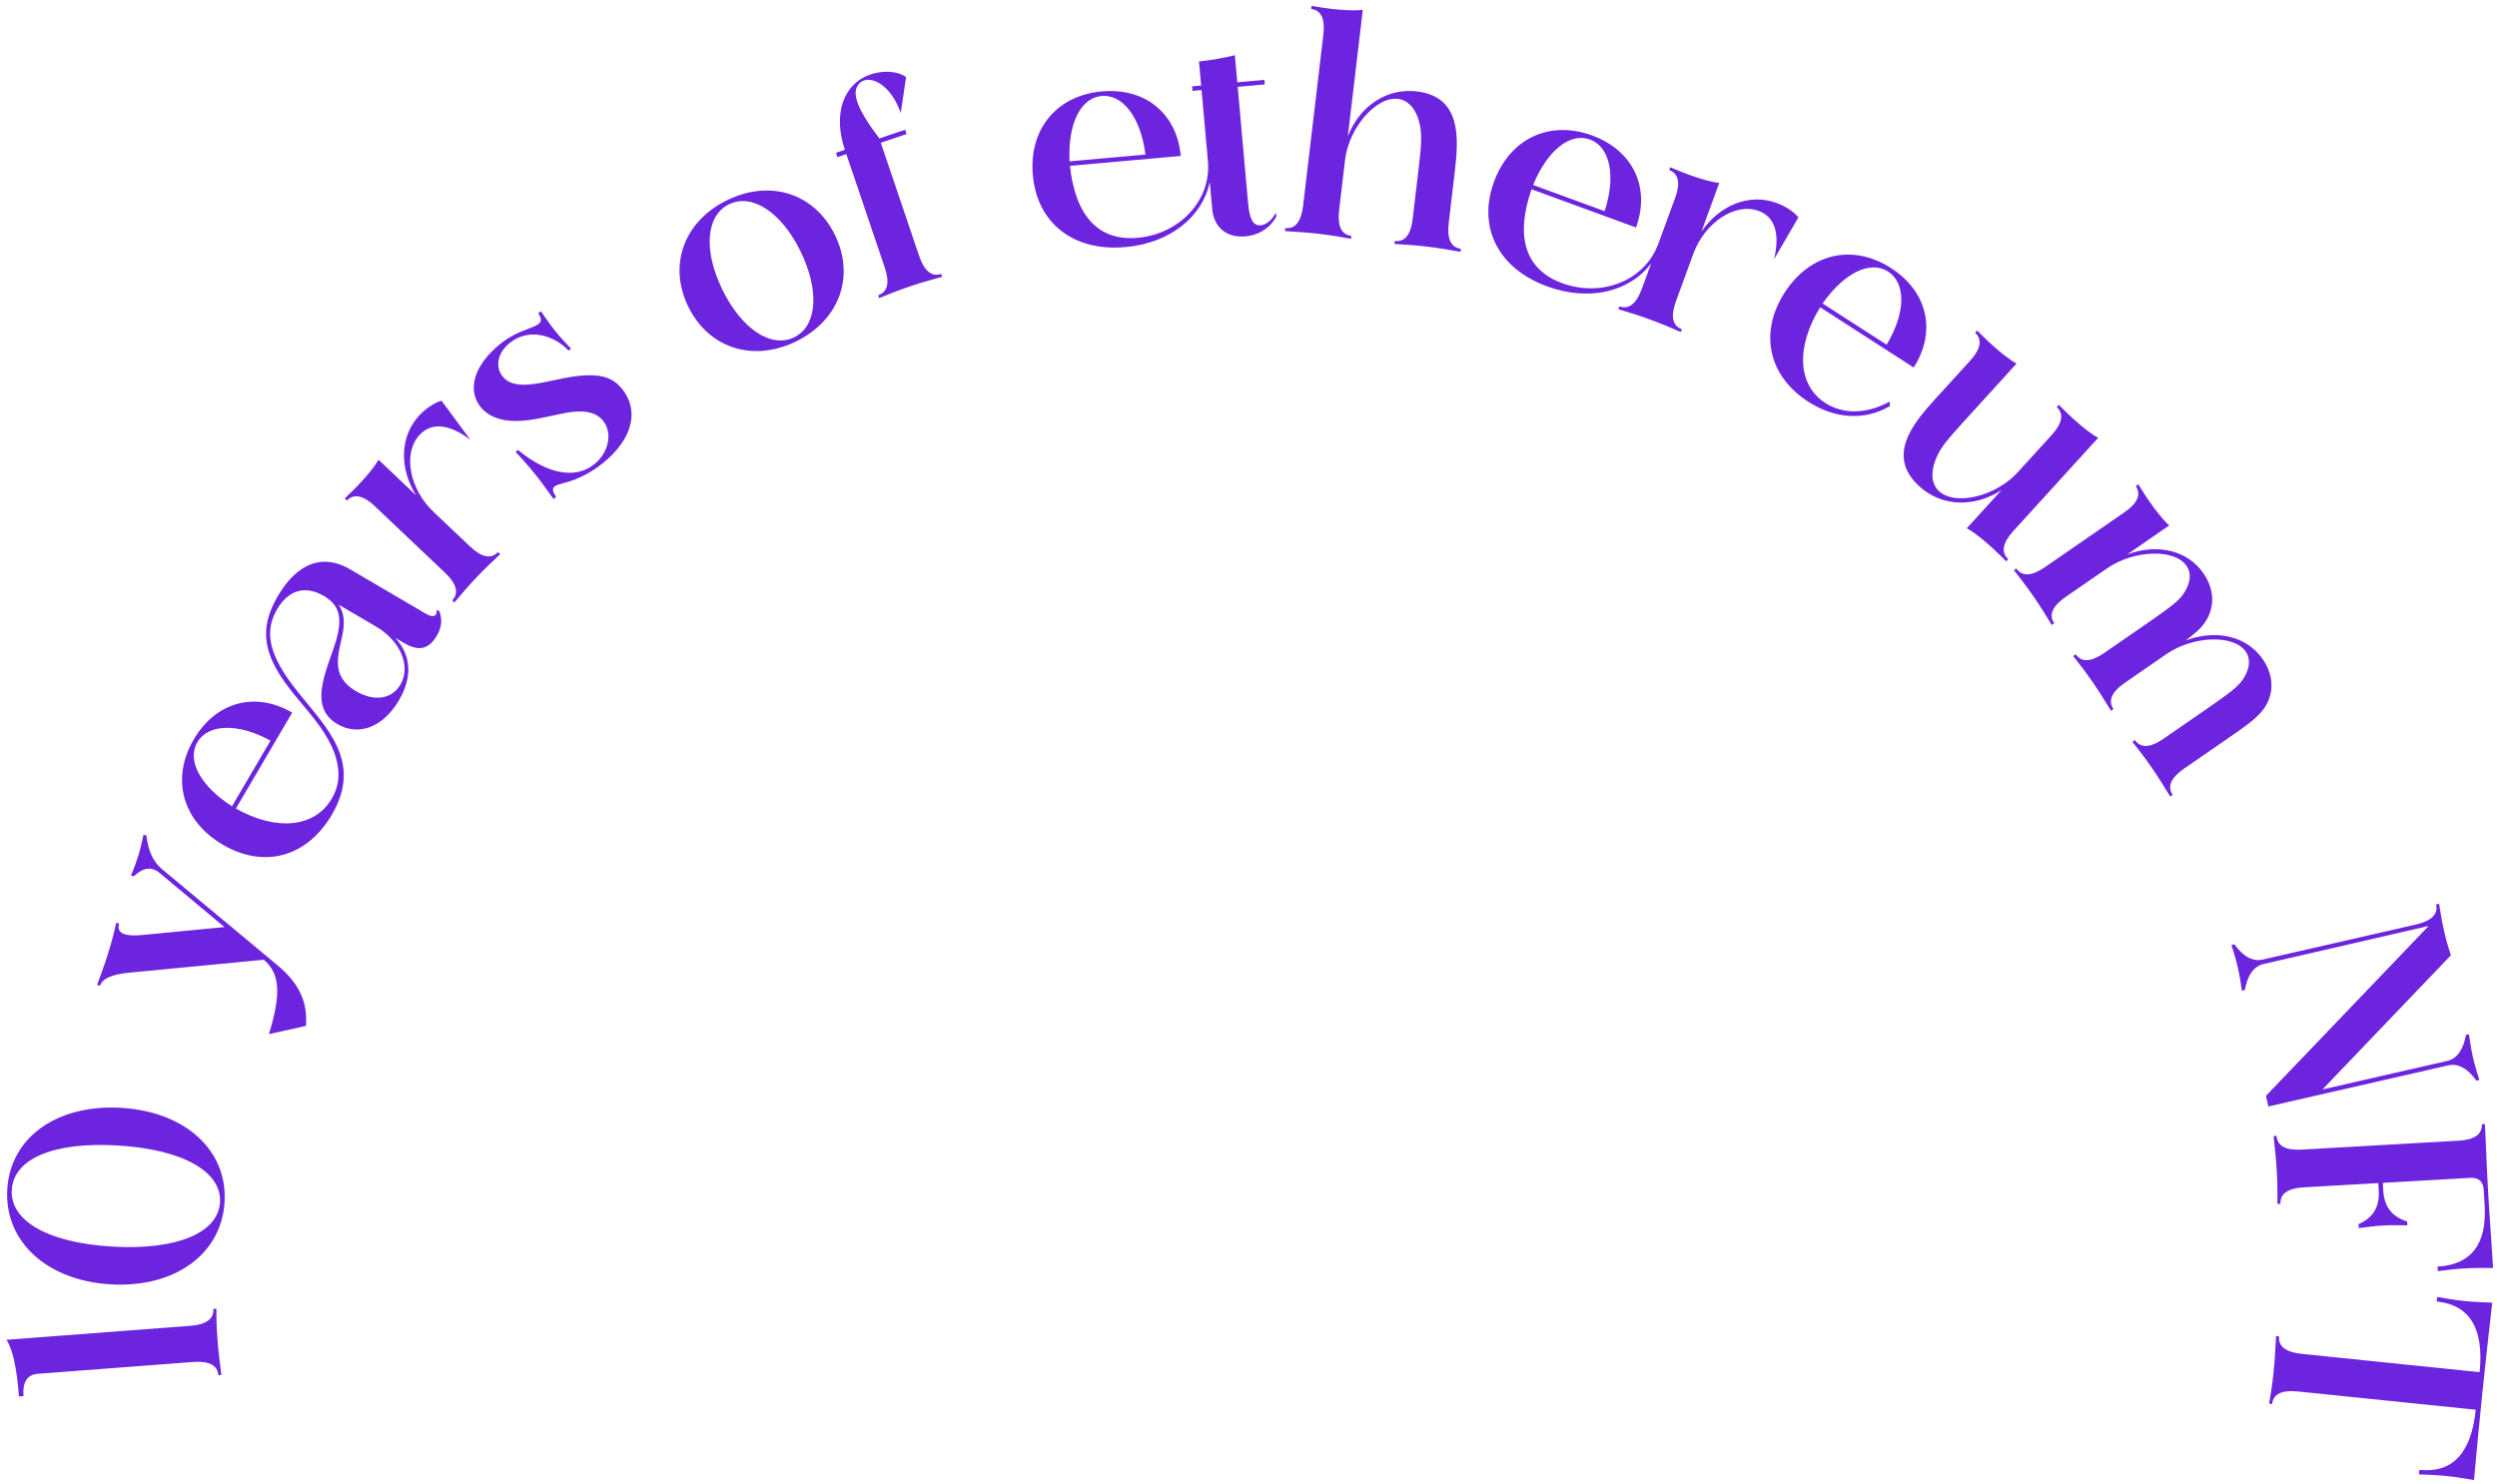
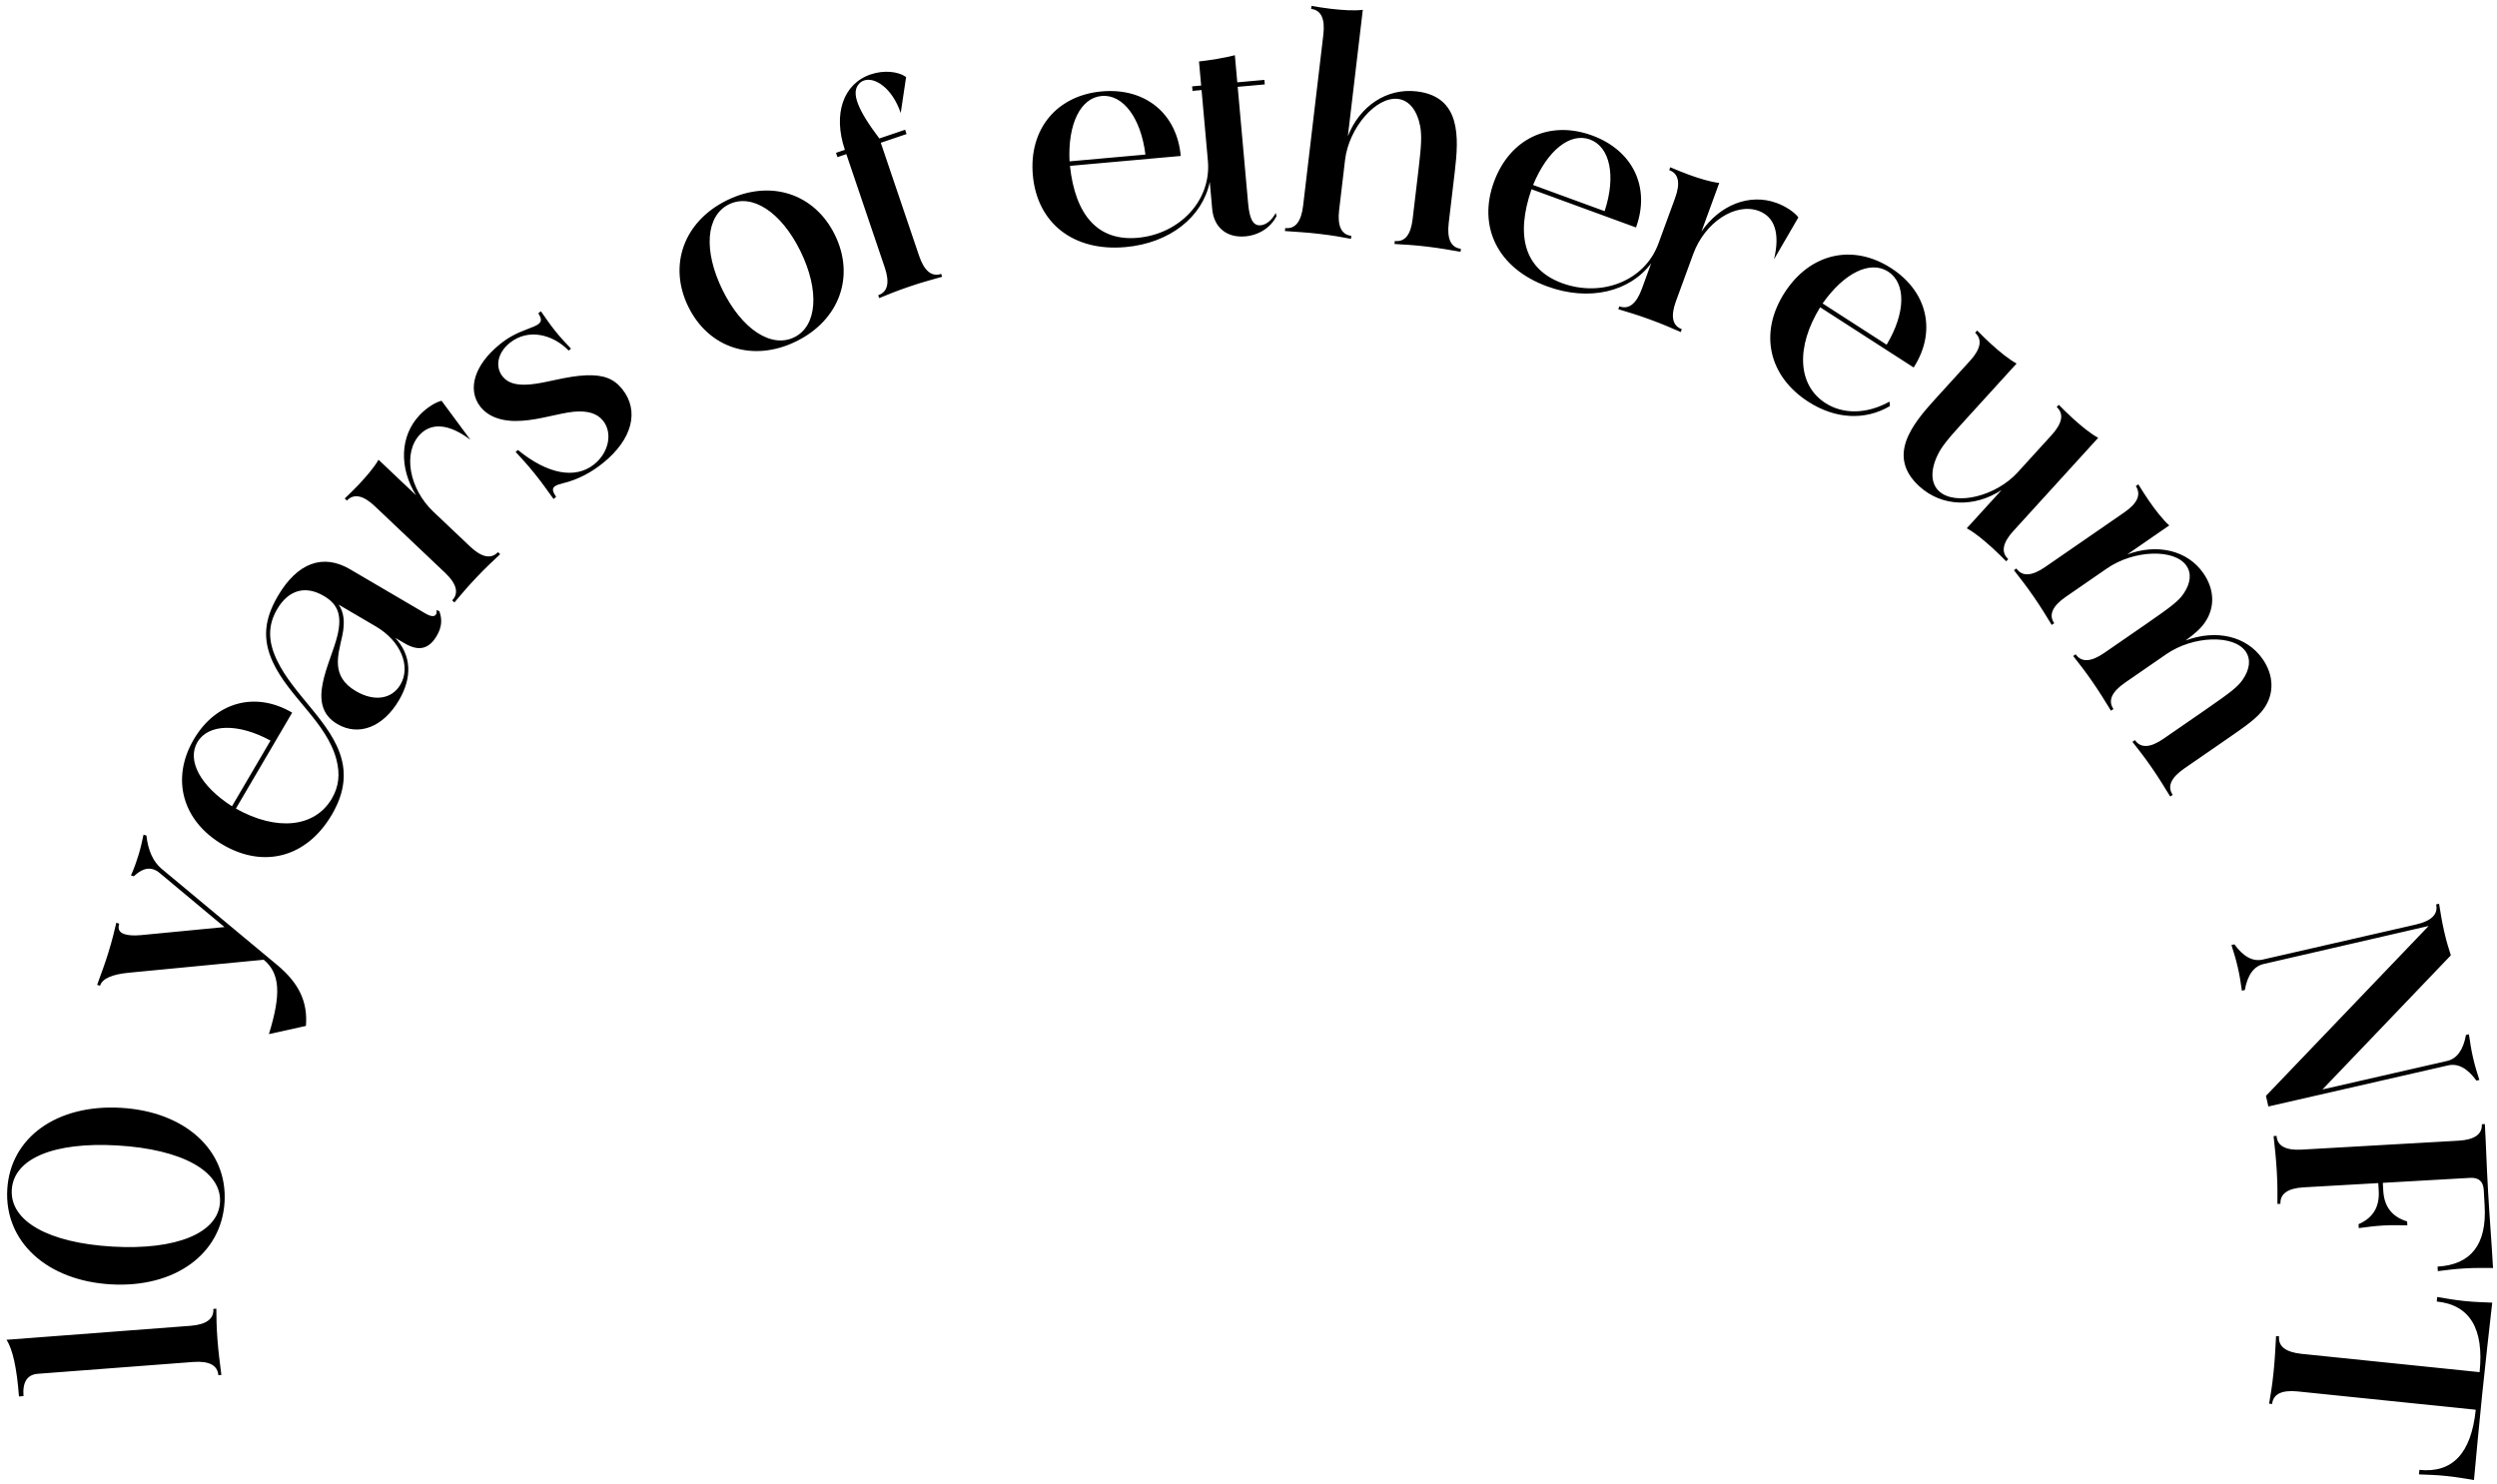
- <svg xmlns="http://www.w3.org/2000/svg" width="313" height="186" viewBox="0 0 313 186" fill="none">
-   <path d="M0.812 167.968L23.86 166.216C25.863 166.064 26.834 165.344 26.74 164.097L27.117 164.069C27.131 165.246 27.13 166.234 27.262 167.972C27.392 169.672 27.545 170.687 27.749 172.381L27.372 172.41C27.277 171.163 26.208 170.598 24.205 170.75L4.746 172.23C3.424 172.33 2.81 173.251 2.945 175.027L2.378 175.07C2.105 171.48 1.584 169.126 0.812 167.968ZM13.882 161.017C5.862 160.549 0.53 155.645 0.912 149.101C1.291 142.594 7.152 138.419 15.172 138.887C23.192 139.354 28.528 144.182 28.149 150.689C27.767 157.233 21.902 161.484 13.882 161.017ZM14.082 156.284C22.102 156.751 27.352 154.59 27.577 150.731C27.804 146.835 22.802 144.076 14.707 143.604C6.763 143.141 1.706 145.238 1.477 149.172C1.248 153.106 6.1 155.818 14.082 156.284ZM14.942 115.797C14.73 116.485 14.955 116.911 15.643 117.124C16.113 117.269 16.774 117.315 17.671 117.235L28.136 116.224L20.064 109.487C19.783 109.241 19.48 109.068 19.19 108.979C18.43 108.744 17.621 109.05 16.776 109.859L16.414 109.748C16.414 109.748 16.828 108.923 17.353 107.222C17.677 106.172 17.773 105.606 17.991 104.643L18.353 104.754C18.563 106.644 19.205 108.032 20.243 108.908L34.786 121.015C37.498 123.28 38.593 125.641 38.347 128.619L33.707 129.645C35.262 124.612 35.108 122.027 33.057 120.322L16.217 121.942C14.052 122.145 12.817 122.676 12.538 123.581L12.176 123.469C12.74 121.899 13.103 120.98 13.595 119.387C14.088 117.794 14.306 116.83 14.58 115.685L14.942 115.797ZM27.924 105.897C22.858 102.926 21.395 97.631 24.29 92.695C27.05 87.989 32.015 86.639 36.623 89.342L29.569 101.371C34.693 104.244 39.465 103.748 41.593 100.12C42.474 98.616 42.647 97.048 42.174 95.233C40.958 90.566 36.227 87.396 34.194 82.997C32.905 80.177 33.089 77.692 34.833 74.718C37.268 70.567 40.473 69.371 43.872 71.365L53.351 76.924C54.103 77.365 54.499 77.29 54.652 77.028C54.729 76.897 54.759 76.696 54.705 76.488L55.07 76.615C55.471 77.728 55.357 78.672 54.744 79.718C53.766 81.385 52.489 81.69 50.724 80.655L49.547 79.965C51.558 82.154 51.715 84.882 50.009 87.791C48.034 91.158 44.966 92.346 42.285 90.774C38.232 88.397 41.449 83.211 42.298 79.667C42.89 77.159 42.389 75.766 40.591 74.712C38.27 73.351 36.158 73.957 34.739 76.376C33.57 78.37 33.57 80.391 34.719 82.778C36.803 87.163 41.634 90.611 42.823 95.175C43.418 97.456 43.012 99.722 41.593 102.141C38.468 107.469 33.089 108.926 27.924 105.897ZM47.128 78.546L42.454 75.805C43.12 76.766 43.256 78.032 42.909 79.674C42.388 82.135 41.413 84.771 44.616 86.65C46.904 87.991 49.117 87.664 50.191 85.833C51.552 83.513 50.201 80.348 47.128 78.546ZM33.909 92.846C29.845 90.638 26.102 90.728 24.741 93.048C23.399 95.336 25.121 98.543 29.079 101.083L33.909 92.846ZM55.348 50.242L58.963 55.132C56.31 53.138 54.106 52.929 52.62 54.496C50.482 56.751 51.273 61.26 54.325 64.154L58.917 68.508C60.375 69.89 61.56 70.126 62.421 69.219L62.696 69.48C61.676 70.445 60.943 71.108 59.744 72.373C58.519 73.665 57.896 74.432 56.96 75.529L56.685 75.269C57.545 74.361 57.246 73.19 55.789 71.808L46.989 63.465C45.532 62.083 44.346 61.847 43.486 62.754L43.211 62.493C43.812 61.915 44.387 61.363 44.908 60.813C45.925 59.741 46.887 58.616 47.45 57.636L52.153 62.094C50.024 58.667 50.105 54.671 52.608 52.031C53.443 51.151 54.523 50.452 55.348 50.242ZM71.284 43.95C69.319 41.933 66.227 41.114 63.896 42.992C62.39 44.204 62.011 45.968 63.01 47.208C63.675 48.035 64.747 48.339 66.433 48.197C68.611 48.001 70.939 47.147 73.537 47.05C75.673 46.984 76.941 47.471 77.987 48.77C80.197 51.515 79.244 55.104 75.584 58.051C74.138 59.216 72.478 60.114 70.651 60.564C70.125 60.696 69.734 60.816 69.528 60.982C69.174 61.267 69.27 61.628 69.71 62.295L69.385 62.557C68.493 61.329 67.958 60.543 67.031 59.392C66.033 58.153 65.427 57.521 64.632 56.654L64.927 56.416C68.641 59.458 72.129 60.104 74.49 58.203C76.35 56.705 76.803 54.248 75.591 52.743C74.854 51.828 73.681 51.459 71.912 51.618C70.031 51.819 67.655 52.614 65.43 52.751C63.04 52.925 61.221 52.297 60.181 50.946C58.529 48.773 59.507 45.698 62.665 43.155C63.698 42.324 64.643 41.806 66.103 41.263C66.777 41.012 67.256 40.821 67.522 40.607C67.935 40.274 67.868 39.89 67.476 39.282L67.801 39.02C68.478 39.983 68.895 40.62 69.631 41.535C70.416 42.509 70.879 42.963 71.579 43.713L71.284 43.95ZM86.285 38.463C83.728 33.259 85.714 27.765 91.122 25.108C96.529 22.45 102.092 24.234 104.649 29.437C107.207 34.64 105.22 40.134 99.813 42.792C94.406 45.45 88.842 43.666 86.285 38.463ZM90.57 36.357C92.977 41.254 96.671 43.703 99.562 42.282C102.453 40.861 102.754 36.406 100.331 31.475C97.924 26.578 94.263 24.197 91.372 25.618C88.482 27.038 88.147 31.425 90.57 36.357ZM104.977 19.699L104.794 19.161L105.907 18.784C104.387 14.297 105.698 10.492 109.144 9.325C110.759 8.778 112.569 8.925 113.579 9.663L112.906 14.172C111.836 11.013 109.649 9.634 108.321 10.084C108.034 10.181 107.807 10.338 107.64 10.555C106.687 11.638 107.476 13.731 110.226 17.36L113.456 16.266L113.638 16.804L110.408 17.899L115.211 32.075C115.856 33.977 116.794 34.739 117.978 34.338L118.1 34.697C116.64 35.112 115.611 35.38 114.032 35.915C112.345 36.487 111.436 36.875 110.204 37.372L110.083 37.013C111.267 36.612 111.549 35.436 110.904 33.534L106.089 19.322L104.977 19.699ZM158.542 10.582L155.145 10.886L156.452 25.492C156.631 27.493 157.086 28.327 158.03 28.243C158.709 28.182 159.42 27.624 159.909 26.705L160.018 27.076C159.309 28.509 157.836 29.477 156.1 29.633C153.76 29.842 152.156 28.502 151.95 26.2L151.646 22.803C150.744 27.183 146.664 30.477 141.078 30.977C134.511 31.564 130.001 27.935 129.468 21.972C128.951 16.197 132.453 11.965 138.114 11.459C143.549 10.973 147.531 14.23 148.007 19.552L134.118 20.795C134.782 26.937 137.59 30.262 142.61 29.813C147.781 29.35 151.862 25.218 151.41 20.161L150.616 11.291L149.484 11.393L149.433 10.826L150.565 10.725L150.295 7.706C151.802 7.533 153.377 7.278 154.791 6.923L155.095 10.32L158.491 10.016L158.542 10.582ZM143.578 19.378C143.016 14.787 140.769 11.792 138.09 12.032C135.448 12.268 133.837 15.532 134.067 20.229L143.578 19.378ZM182.362 21.485L181.597 27.957C181.361 29.952 181.881 31.043 183.122 31.19L183.078 31.567C181.506 31.304 180.537 31.113 178.806 30.909C177.112 30.709 176.2 30.677 174.799 30.588L174.843 30.212C176.085 30.358 176.841 29.456 177.076 27.461L177.824 21.139C178.166 18.241 178.229 17.066 178.028 15.859C177.653 13.869 176.662 12.569 175.232 12.4C172.485 12.075 169.08 16.023 168.604 20.049L167.861 26.334C167.625 28.328 168.145 29.42 169.387 29.567L169.342 29.943C168.185 29.73 167.215 29.539 165.484 29.334C163.791 29.134 162.766 29.089 161.064 28.965L161.108 28.588C162.35 28.735 163.11 27.794 163.345 25.8L165.881 4.35C166.116 2.356 165.597 1.264 164.355 1.117L164.399 0.741C165.185 0.872 165.971 1.003 166.761 1.096C168.267 1.274 169.705 1.368 170.828 1.234L168.955 17.076C170.43 13.32 173.793 11.009 177.594 11.458C183.164 12.117 182.864 17.232 182.362 21.485ZM187.268 22.808C189.261 17.364 194.232 15.027 199.57 16.981C204.694 18.856 206.908 23.5 205.072 28.517L191.977 23.725C189.961 29.564 191.085 33.769 195.818 35.501C200.693 37.285 206.146 35.286 207.891 30.517L209.975 24.824C210.665 22.938 210.412 21.756 209.237 21.326L209.368 20.97C210.137 21.292 210.872 21.601 211.583 21.862C212.971 22.369 214.385 22.806 215.508 22.935L213.281 29.02C215.583 25.706 219.284 24.195 222.7 25.446C223.839 25.863 224.909 26.577 225.429 27.251L222.374 32.509C223.152 29.283 222.47 27.177 220.441 26.435C217.523 25.367 213.698 27.881 212.252 31.831L210.077 37.774C209.387 39.66 209.641 40.842 210.815 41.272L210.685 41.628C209.394 41.075 208.495 40.665 206.858 40.066C205.185 39.454 204.234 39.186 202.856 38.763L202.986 38.407C204.16 38.836 205.117 38.097 205.807 36.211L206.979 33.008C204.298 36.587 199.203 37.829 193.936 35.902C187.744 33.636 185.21 28.431 187.268 22.808ZM201.14 26.473C202.586 22.079 201.83 18.413 199.303 17.488C196.812 16.577 193.965 18.843 192.172 23.191L201.14 26.473ZM223.702 36.688C226.904 31.719 232.267 30.531 237.045 33.61C241.664 36.585 242.752 41.614 239.879 46.073L228.156 38.521C225.112 43.456 225.303 48.267 228.807 50.525C231.068 51.982 234.042 51.914 236.855 50.346L236.896 50.913C233.782 52.738 230.068 52.555 226.66 50.359C221.691 47.157 220.46 41.721 223.702 36.688ZM236.491 43.215C238.888 39.215 238.935 35.504 236.674 34.046C234.444 32.61 231.168 34.196 228.464 38.043L236.491 43.215ZM246.535 66.23L250.897 61.438C247.513 63.636 243.432 63.559 240.602 60.982C236.454 57.207 239.674 53.22 242.557 50.054L246.944 45.234C248.296 43.749 248.508 42.559 247.584 41.717L247.839 41.437C248.402 42 248.965 42.564 249.553 43.1C250.674 44.12 251.79 45.033 252.781 45.577L246.047 52.975C244.082 55.132 243.348 56.052 242.86 57.094C241.957 58.987 242.034 60.647 243.071 61.591C245.117 63.453 250.182 62.223 252.912 59.224L257.172 54.545C258.524 53.06 258.736 51.869 257.812 51.028L258.067 50.747C258.63 51.311 259.192 51.875 259.781 52.41C260.902 53.431 262.018 54.344 263.009 54.888L252.372 66.573C251.02 68.058 250.807 69.248 251.732 70.09L251.477 70.37C250.914 69.806 250.351 69.243 249.762 68.707C248.642 67.687 247.526 66.773 246.535 66.23ZM279.133 92.662L273.801 96.344C272.117 97.506 271.641 98.618 272.351 99.647L272.039 99.862C271.198 98.509 270.7 97.656 269.71 96.221C268.741 94.818 268.162 94.112 267.303 93.002L267.615 92.787C268.325 93.816 269.533 93.764 271.186 92.623L276.393 89.028C279.73 86.724 280.498 86.102 281.124 85.209C282.018 83.901 282.165 82.648 281.498 81.682C280.012 79.53 274.917 79.686 271.549 82.012L266.373 85.586C264.689 86.748 264.213 87.86 264.924 88.889L264.612 89.104C263.77 87.751 263.272 86.897 262.282 85.463C261.313 84.06 260.734 83.354 259.875 82.244L260.187 82.028C260.898 83.057 262.105 83.006 263.758 81.865L268.966 78.27C272.302 75.966 273.07 75.344 273.697 74.451C274.59 73.143 274.738 71.89 274.07 70.924C272.585 68.772 267.489 68.928 264.122 71.254L258.945 74.827C257.261 75.99 256.785 77.101 257.496 78.13L257.184 78.346C256.45 77.149 255.888 76.201 254.941 74.829C253.907 73.333 253.306 72.596 252.448 71.486L252.759 71.27C253.47 72.299 254.678 72.248 256.362 71.085L266.309 64.218C267.962 63.077 268.407 61.987 267.727 60.936L268.039 60.721C268.482 61.428 268.902 62.105 269.355 62.76C270.13 63.882 271.096 65.149 271.917 65.871L266.647 69.51C270.388 68.124 274.185 68.956 276.209 71.887C277.609 73.914 277.656 76.184 276.393 78.023C275.87 78.799 275.092 79.473 273.96 80.301C277.763 78.873 281.613 79.714 283.637 82.645C285.036 84.672 285.084 86.942 283.821 88.781C282.968 90.014 281.565 90.983 279.133 92.662ZM284.037 137.388L304.432 116.087L283.754 120.854C282.535 121.133 281.732 122.211 281.39 124.116L281.021 124.2C280.867 123.186 280.78 122.467 280.51 121.285C280.248 120.14 280.014 119.455 279.712 118.475L280.081 118.39C281.217 119.957 282.409 120.579 283.628 120.3L302.836 115.907C304.794 115.46 305.648 114.604 305.369 113.385L305.738 113.3C305.943 114.536 306.064 115.403 306.385 116.806C306.706 118.21 306.932 118.858 307.217 119.765L291.122 136.584L306.747 133.011C307.966 132.732 308.769 131.654 309.111 129.749L309.481 129.664C309.643 130.716 309.73 131.434 309.992 132.58C310.262 133.762 310.496 134.447 310.79 135.39L310.421 135.475C309.285 133.907 308.093 133.286 306.874 133.565L284.341 138.718L284.037 137.388ZM305.548 158.794C309.747 158.555 311.728 156.013 311.452 151.17L311.341 149.203C311.278 148.106 310.718 147.607 309.621 147.669L298.688 148.291L298.744 149.274C298.858 151.28 299.841 152.552 301.734 153.128L301.762 153.619C300.584 153.61 299.899 153.574 298.726 153.64C297.516 153.709 296.877 153.821 295.671 153.966L295.643 153.474C297.458 152.688 298.29 151.312 298.176 149.307L298.12 148.323L288.776 148.855C286.771 148.969 285.786 149.67 285.857 150.918L285.478 150.94C285.481 149.649 285.498 148.623 285.399 146.883C285.296 145.067 285.162 144.05 284.994 142.428L285.373 142.406C285.444 143.655 286.502 144.24 288.507 144.126L308.179 143.007C310.185 142.893 311.169 142.191 311.098 140.943L311.477 140.921C311.632 143.645 311.674 145.73 311.881 149.362C312.085 152.956 312.284 155.108 312.503 158.967C311.137 158.969 310.338 158.939 308.976 159.016C307.576 159.096 306.862 159.212 305.58 159.361L305.548 158.794ZM303.275 184.277C307.422 184.703 309.774 182.202 310.336 176.737L288.021 174.442C286.023 174.237 284.939 174.773 284.811 176.017L284.434 175.978C284.634 174.78 284.81 173.807 284.988 172.073C285.167 170.339 285.204 169.238 285.307 167.497L285.683 167.536C285.556 168.779 286.507 169.525 288.505 169.73L310.82 172.025C311.382 166.559 309.592 163.594 305.446 163.168L305.504 162.602C306.778 162.81 307.524 162.962 308.919 163.106C310.276 163.245 311.037 163.247 312.402 163.312C311.911 167.718 311.613 170.24 311.152 174.725C310.699 179.136 310.477 181.665 310.115 185.551C308.766 185.337 308.02 185.184 306.663 185.044C305.268 184.901 304.507 184.899 303.217 184.842L303.275 184.277Z" fill="#6C24DF" />
+ <svg xmlns="http://www.w3.org/2000/svg" width="313" height="186" viewBox="0 0 313 186" fill="currentColor">
+   <path d="M0.812 167.968L23.86 166.216C25.863 166.064 26.834 165.344 26.74 164.097L27.117 164.069C27.131 165.246 27.13 166.234 27.262 167.972C27.392 169.672 27.545 170.687 27.749 172.381L27.372 172.41C27.277 171.163 26.208 170.598 24.205 170.75L4.746 172.23C3.424 172.33 2.81 173.251 2.945 175.027L2.378 175.07C2.105 171.48 1.584 169.126 0.812 167.968ZM13.882 161.017C5.862 160.549 0.53 155.645 0.912 149.101C1.291 142.594 7.152 138.419 15.172 138.887C23.192 139.354 28.528 144.182 28.149 150.689C27.767 157.233 21.902 161.484 13.882 161.017ZM14.082 156.284C22.102 156.751 27.352 154.59 27.577 150.731C27.804 146.835 22.802 144.076 14.707 143.604C6.763 143.141 1.706 145.238 1.477 149.172C1.248 153.106 6.1 155.818 14.082 156.284ZM14.942 115.797C14.73 116.485 14.955 116.911 15.643 117.124C16.113 117.269 16.774 117.315 17.671 117.235L28.136 116.224L20.064 109.487C19.783 109.241 19.48 109.068 19.19 108.979C18.43 108.744 17.621 109.05 16.776 109.859L16.414 109.748C16.414 109.748 16.828 108.923 17.353 107.222C17.677 106.172 17.773 105.606 17.991 104.643L18.353 104.754C18.563 106.644 19.205 108.032 20.243 108.908L34.786 121.015C37.498 123.28 38.593 125.641 38.347 128.619L33.707 129.645C35.262 124.612 35.108 122.027 33.057 120.322L16.217 121.942C14.052 122.145 12.817 122.676 12.538 123.581L12.176 123.469C12.74 121.899 13.103 120.98 13.595 119.387C14.088 117.794 14.306 116.83 14.58 115.685L14.942 115.797ZM27.924 105.897C22.858 102.926 21.395 97.631 24.29 92.695C27.05 87.989 32.015 86.639 36.623 89.342L29.569 101.371C34.693 104.244 39.465 103.748 41.593 100.12C42.474 98.616 42.647 97.048 42.174 95.233C40.958 90.566 36.227 87.396 34.194 82.997C32.905 80.177 33.089 77.692 34.833 74.718C37.268 70.567 40.473 69.371 43.872 71.365L53.351 76.924C54.103 77.365 54.499 77.29 54.652 77.028C54.729 76.897 54.759 76.696 54.705 76.488L55.07 76.615C55.471 77.728 55.357 78.672 54.744 79.718C53.766 81.385 52.489 81.69 50.724 80.655L49.547 79.965C51.558 82.154 51.715 84.882 50.009 87.791C48.034 91.158 44.966 92.346 42.285 90.774C38.232 88.397 41.449 83.211 42.298 79.667C42.89 77.159 42.389 75.766 40.591 74.712C38.27 73.351 36.158 73.957 34.739 76.376C33.57 78.37 33.57 80.391 34.719 82.778C36.803 87.163 41.634 90.611 42.823 95.175C43.418 97.456 43.012 99.722 41.593 102.141C38.468 107.469 33.089 108.926 27.924 105.897ZM47.128 78.546L42.454 75.805C43.12 76.766 43.256 78.032 42.909 79.674C42.388 82.135 41.413 84.771 44.616 86.65C46.904 87.991 49.117 87.664 50.191 85.833C51.552 83.513 50.201 80.348 47.128 78.546ZM33.909 92.846C29.845 90.638 26.102 90.728 24.741 93.048C23.399 95.336 25.121 98.543 29.079 101.083L33.909 92.846ZM55.348 50.242L58.963 55.132C56.31 53.138 54.106 52.929 52.62 54.496C50.482 56.751 51.273 61.26 54.325 64.154L58.917 68.508C60.375 69.89 61.56 70.126 62.421 69.219L62.696 69.48C61.676 70.445 60.943 71.108 59.744 72.373C58.519 73.665 57.896 74.432 56.96 75.529L56.685 75.269C57.545 74.361 57.246 73.19 55.789 71.808L46.989 63.465C45.532 62.083 44.346 61.847 43.486 62.754L43.211 62.493C43.812 61.915 44.387 61.363 44.908 60.813C45.925 59.741 46.887 58.616 47.45 57.636L52.153 62.094C50.024 58.667 50.105 54.671 52.608 52.031C53.443 51.151 54.523 50.452 55.348 50.242ZM71.284 43.95C69.319 41.933 66.227 41.114 63.896 42.992C62.39 44.204 62.011 45.968 63.01 47.208C63.675 48.035 64.747 48.339 66.433 48.197C68.611 48.001 70.939 47.147 73.537 47.05C75.673 46.984 76.941 47.471 77.987 48.77C80.197 51.515 79.244 55.104 75.584 58.051C74.138 59.216 72.478 60.114 70.651 60.564C70.125 60.696 69.734 60.816 69.528 60.982C69.174 61.267 69.27 61.628 69.71 62.295L69.385 62.557C68.493 61.329 67.958 60.543 67.031 59.392C66.033 58.153 65.427 57.521 64.632 56.654L64.927 56.416C68.641 59.458 72.129 60.104 74.49 58.203C76.35 56.705 76.803 54.248 75.591 52.743C74.854 51.828 73.681 51.459 71.912 51.618C70.031 51.819 67.655 52.614 65.43 52.751C63.04 52.925 61.221 52.297 60.181 50.946C58.529 48.773 59.507 45.698 62.665 43.155C63.698 42.324 64.643 41.806 66.103 41.263C66.777 41.012 67.256 40.821 67.522 40.607C67.935 40.274 67.868 39.89 67.476 39.282L67.801 39.02C68.478 39.983 68.895 40.62 69.631 41.535C70.416 42.509 70.879 42.963 71.579 43.713L71.284 43.95ZM86.285 38.463C83.728 33.259 85.714 27.765 91.122 25.108C96.529 22.45 102.092 24.234 104.649 29.437C107.207 34.64 105.22 40.134 99.813 42.792C94.406 45.45 88.842 43.666 86.285 38.463ZM90.57 36.357C92.977 41.254 96.671 43.703 99.562 42.282C102.453 40.861 102.754 36.406 100.331 31.475C97.924 26.578 94.263 24.197 91.372 25.618C88.482 27.038 88.147 31.425 90.57 36.357ZM104.977 19.699L104.794 19.161L105.907 18.784C104.387 14.297 105.698 10.492 109.144 9.325C110.759 8.778 112.569 8.925 113.579 9.663L112.906 14.172C111.836 11.013 109.649 9.634 108.321 10.084C108.034 10.181 107.807 10.338 107.64 10.555C106.687 11.638 107.476 13.731 110.226 17.36L113.456 16.266L113.638 16.804L110.408 17.899L115.211 32.075C115.856 33.977 116.794 34.739 117.978 34.338L118.1 34.697C116.64 35.112 115.611 35.38 114.032 35.915C112.345 36.487 111.436 36.875 110.204 37.372L110.083 37.013C111.267 36.612 111.549 35.436 110.904 33.534L106.089 19.322L104.977 19.699ZM158.542 10.582L155.145 10.886L156.452 25.492C156.631 27.493 157.086 28.327 158.03 28.243C158.709 28.182 159.42 27.624 159.909 26.705L160.018 27.076C159.309 28.509 157.836 29.477 156.1 29.633C153.76 29.842 152.156 28.502 151.95 26.2L151.646 22.803C150.744 27.183 146.664 30.477 141.078 30.977C134.511 31.564 130.001 27.935 129.468 21.972C128.951 16.197 132.453 11.965 138.114 11.459C143.549 10.973 147.531 14.23 148.007 19.552L134.118 20.795C134.782 26.937 137.59 30.262 142.61 29.813C147.781 29.35 151.862 25.218 151.41 20.161L150.616 11.291L149.484 11.393L149.433 10.826L150.565 10.725L150.295 7.706C151.802 7.533 153.377 7.278 154.791 6.923L155.095 10.32L158.491 10.016L158.542 10.582ZM143.578 19.378C143.016 14.787 140.769 11.792 138.09 12.032C135.448 12.268 133.837 15.532 134.067 20.229L143.578 19.378ZM182.362 21.485L181.597 27.957C181.361 29.952 181.881 31.043 183.122 31.19L183.078 31.567C181.506 31.304 180.537 31.113 178.806 30.909C177.112 30.709 176.2 30.677 174.799 30.588L174.843 30.212C176.085 30.358 176.841 29.456 177.076 27.461L177.824 21.139C178.166 18.241 178.229 17.066 178.028 15.859C177.653 13.869 176.662 12.569 175.232 12.4C172.485 12.075 169.08 16.023 168.604 20.049L167.861 26.334C167.625 28.328 168.145 29.42 169.387 29.567L169.342 29.943C168.185 29.73 167.215 29.539 165.484 29.334C163.791 29.134 162.766 29.089 161.064 28.965L161.108 28.588C162.35 28.735 163.11 27.794 163.345 25.8L165.881 4.35C166.116 2.356 165.597 1.264 164.355 1.117L164.399 0.741C165.185 0.872 165.971 1.003 166.761 1.096C168.267 1.274 169.705 1.368 170.828 1.234L168.955 17.076C170.43 13.32 173.793 11.009 177.594 11.458C183.164 12.117 182.864 17.232 182.362 21.485ZM187.268 22.808C189.261 17.364 194.232 15.027 199.57 16.981C204.694 18.856 206.908 23.5 205.072 28.517L191.977 23.725C189.961 29.564 191.085 33.769 195.818 35.501C200.693 37.285 206.146 35.286 207.891 30.517L209.975 24.824C210.665 22.938 210.412 21.756 209.237 21.326L209.368 20.97C210.137 21.292 210.872 21.601 211.583 21.862C212.971 22.369 214.385 22.806 215.508 22.935L213.281 29.02C215.583 25.706 219.284 24.195 222.7 25.446C223.839 25.863 224.909 26.577 225.429 27.251L222.374 32.509C223.152 29.283 222.47 27.177 220.441 26.435C217.523 25.367 213.698 27.881 212.252 31.831L210.077 37.774C209.387 39.66 209.641 40.842 210.815 41.272L210.685 41.628C209.394 41.075 208.495 40.665 206.858 40.066C205.185 39.454 204.234 39.186 202.856 38.763L202.986 38.407C204.16 38.836 205.117 38.097 205.807 36.211L206.979 33.008C204.298 36.587 199.203 37.829 193.936 35.902C187.744 33.636 185.21 28.431 187.268 22.808ZM201.14 26.473C202.586 22.079 201.83 18.413 199.303 17.488C196.812 16.577 193.965 18.843 192.172 23.191L201.14 26.473ZM223.702 36.688C226.904 31.719 232.267 30.531 237.045 33.61C241.664 36.585 242.752 41.614 239.879 46.073L228.156 38.521C225.112 43.456 225.303 48.267 228.807 50.525C231.068 51.982 234.042 51.914 236.855 50.346L236.896 50.913C233.782 52.738 230.068 52.555 226.66 50.359C221.691 47.157 220.46 41.721 223.702 36.688ZM236.491 43.215C238.888 39.215 238.935 35.504 236.674 34.046C234.444 32.61 231.168 34.196 228.464 38.043L236.491 43.215ZM246.535 66.23L250.897 61.438C247.513 63.636 243.432 63.559 240.602 60.982C236.454 57.207 239.674 53.22 242.557 50.054L246.944 45.234C248.296 43.749 248.508 42.559 247.584 41.717L247.839 41.437C248.402 42 248.965 42.564 249.553 43.1C250.674 44.12 251.79 45.033 252.781 45.577L246.047 52.975C244.082 55.132 243.348 56.052 242.86 57.094C241.957 58.987 242.034 60.647 243.071 61.591C245.117 63.453 250.182 62.223 252.912 59.224L257.172 54.545C258.524 53.06 258.736 51.869 257.812 51.028L258.067 50.747C258.63 51.311 259.192 51.875 259.781 52.41C260.902 53.431 262.018 54.344 263.009 54.888L252.372 66.573C251.02 68.058 250.807 69.248 251.732 70.09L251.477 70.37C250.914 69.806 250.351 69.243 249.762 68.707C248.642 67.687 247.526 66.773 246.535 66.23ZM279.133 92.662L273.801 96.344C272.117 97.506 271.641 98.618 272.351 99.647L272.039 99.862C271.198 98.509 270.7 97.656 269.71 96.221C268.741 94.818 268.162 94.112 267.303 93.002L267.615 92.787C268.325 93.816 269.533 93.764 271.186 92.623L276.393 89.028C279.73 86.724 280.498 86.102 281.124 85.209C282.018 83.901 282.165 82.648 281.498 81.682C280.012 79.53 274.917 79.686 271.549 82.012L266.373 85.586C264.689 86.748 264.213 87.86 264.924 88.889L264.612 89.104C263.77 87.751 263.272 86.897 262.282 85.463C261.313 84.06 260.734 83.354 259.875 82.244L260.187 82.028C260.898 83.057 262.105 83.006 263.758 81.865L268.966 78.27C272.302 75.966 273.07 75.344 273.697 74.451C274.59 73.143 274.738 71.89 274.07 70.924C272.585 68.772 267.489 68.928 264.122 71.254L258.945 74.827C257.261 75.99 256.785 77.101 257.496 78.13L257.184 78.346C256.45 77.149 255.888 76.201 254.941 74.829C253.907 73.333 253.306 72.596 252.448 71.486L252.759 71.27C253.47 72.299 254.678 72.248 256.362 71.085L266.309 64.218C267.962 63.077 268.407 61.987 267.727 60.936L268.039 60.721C268.482 61.428 268.902 62.105 269.355 62.76C270.13 63.882 271.096 65.149 271.917 65.871L266.647 69.51C270.388 68.124 274.185 68.956 276.209 71.887C277.609 73.914 277.656 76.184 276.393 78.023C275.87 78.799 275.092 79.473 273.96 80.301C277.763 78.873 281.613 79.714 283.637 82.645C285.036 84.672 285.084 86.942 283.821 88.781C282.968 90.014 281.565 90.983 279.133 92.662ZM284.037 137.388L304.432 116.087L283.754 120.854C282.535 121.133 281.732 122.211 281.39 124.116L281.021 124.2C280.867 123.186 280.78 122.467 280.51 121.285C280.248 120.14 280.014 119.455 279.712 118.475L280.081 118.39C281.217 119.957 282.409 120.579 283.628 120.3L302.836 115.907C304.794 115.46 305.648 114.604 305.369 113.385L305.738 113.3C305.943 114.536 306.064 115.403 306.385 116.806C306.706 118.21 306.932 118.858 307.217 119.765L291.122 136.584L306.747 133.011C307.966 132.732 308.769 131.654 309.111 129.749L309.481 129.664C309.643 130.716 309.73 131.434 309.992 132.58C310.262 133.762 310.496 134.447 310.79 135.39L310.421 135.475C309.285 133.907 308.093 133.286 306.874 133.565L284.341 138.718L284.037 137.388ZM305.548 158.794C309.747 158.555 311.728 156.013 311.452 151.17L311.341 149.203C311.278 148.106 310.718 147.607 309.621 147.669L298.688 148.291L298.744 149.274C298.858 151.28 299.841 152.552 301.734 153.128L301.762 153.619C300.584 153.61 299.899 153.574 298.726 153.64C297.516 153.709 296.877 153.821 295.671 153.966L295.643 153.474C297.458 152.688 298.29 151.312 298.176 149.307L298.12 148.323L288.776 148.855C286.771 148.969 285.786 149.67 285.857 150.918L285.478 150.94C285.481 149.649 285.498 148.623 285.399 146.883C285.296 145.067 285.162 144.05 284.994 142.428L285.373 142.406C285.444 143.655 286.502 144.24 288.507 144.126L308.179 143.007C310.185 142.893 311.169 142.191 311.098 140.943L311.477 140.921C311.632 143.645 311.674 145.73 311.881 149.362C312.085 152.956 312.284 155.108 312.503 158.967C311.137 158.969 310.338 158.939 308.976 159.016C307.576 159.096 306.862 159.212 305.58 159.361L305.548 158.794ZM303.275 184.277C307.422 184.703 309.774 182.202 310.336 176.737L288.021 174.442C286.023 174.237 284.939 174.773 284.811 176.017L284.434 175.978C284.634 174.78 284.81 173.807 284.988 172.073C285.167 170.339 285.204 169.238 285.307 167.497L285.683 167.536C285.556 168.779 286.507 169.525 288.505 169.73L310.82 172.025C311.382 166.559 309.592 163.594 305.446 163.168L305.504 162.602C306.778 162.81 307.524 162.962 308.919 163.106C310.276 163.245 311.037 163.247 312.402 163.312C311.911 167.718 311.613 170.24 311.152 174.725C310.699 179.136 310.477 181.665 310.115 185.551C308.766 185.337 308.02 185.184 306.663 185.044C305.268 184.901 304.507 184.899 303.217 184.842L303.275 184.277Z" />
</svg>
